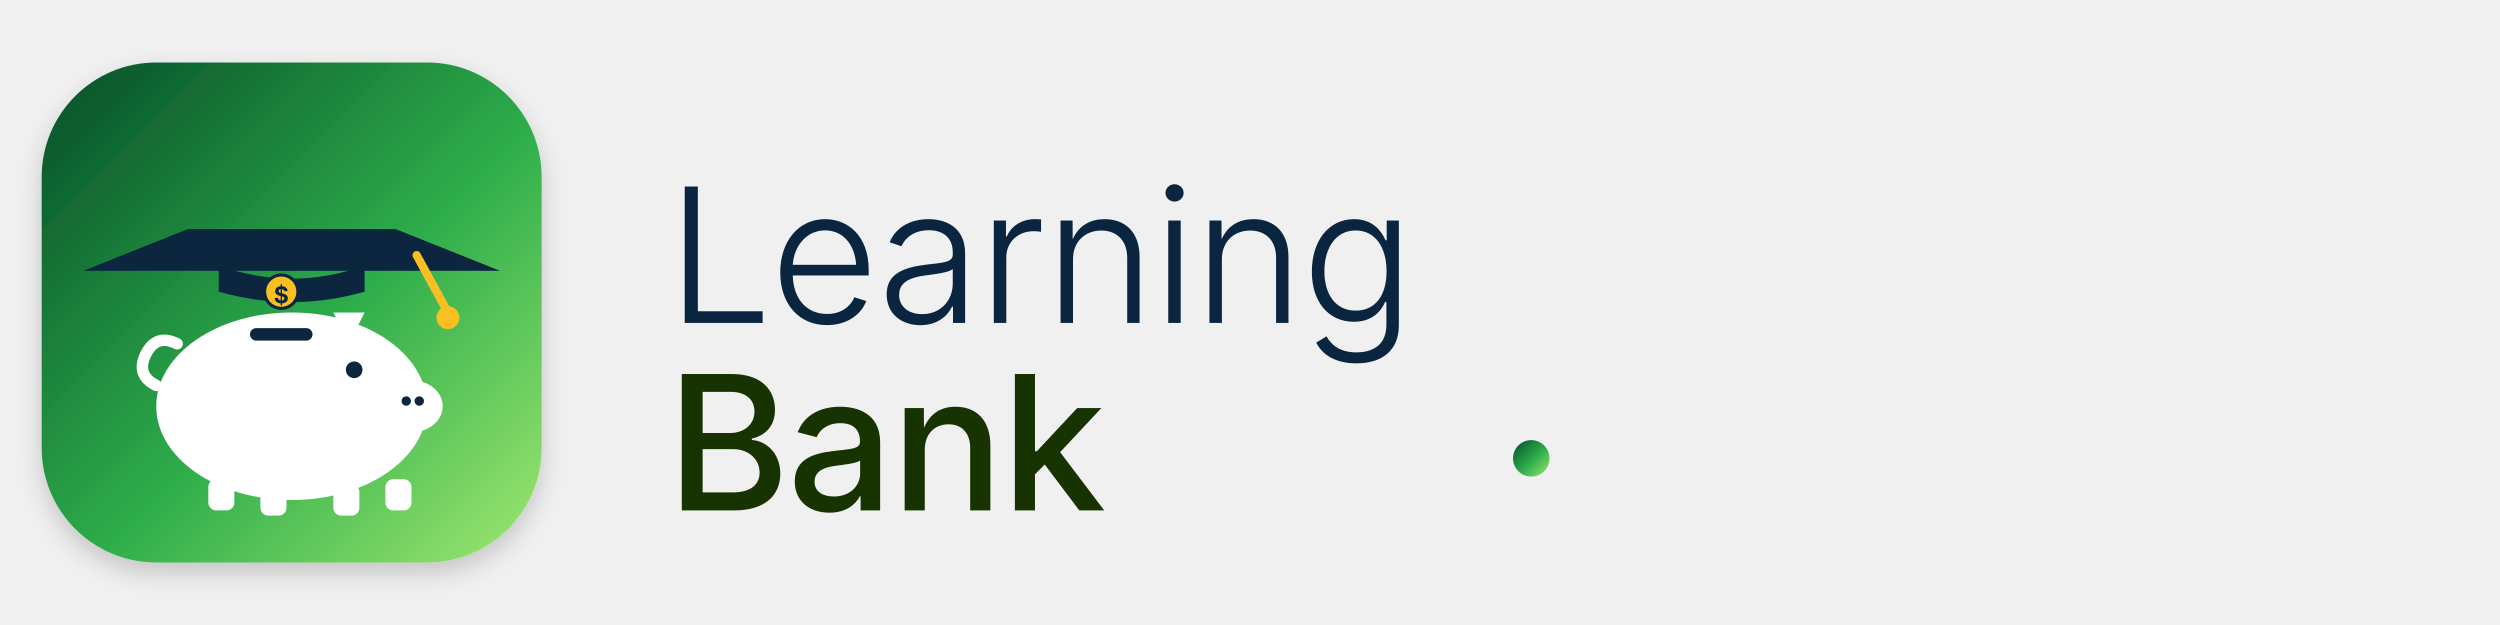
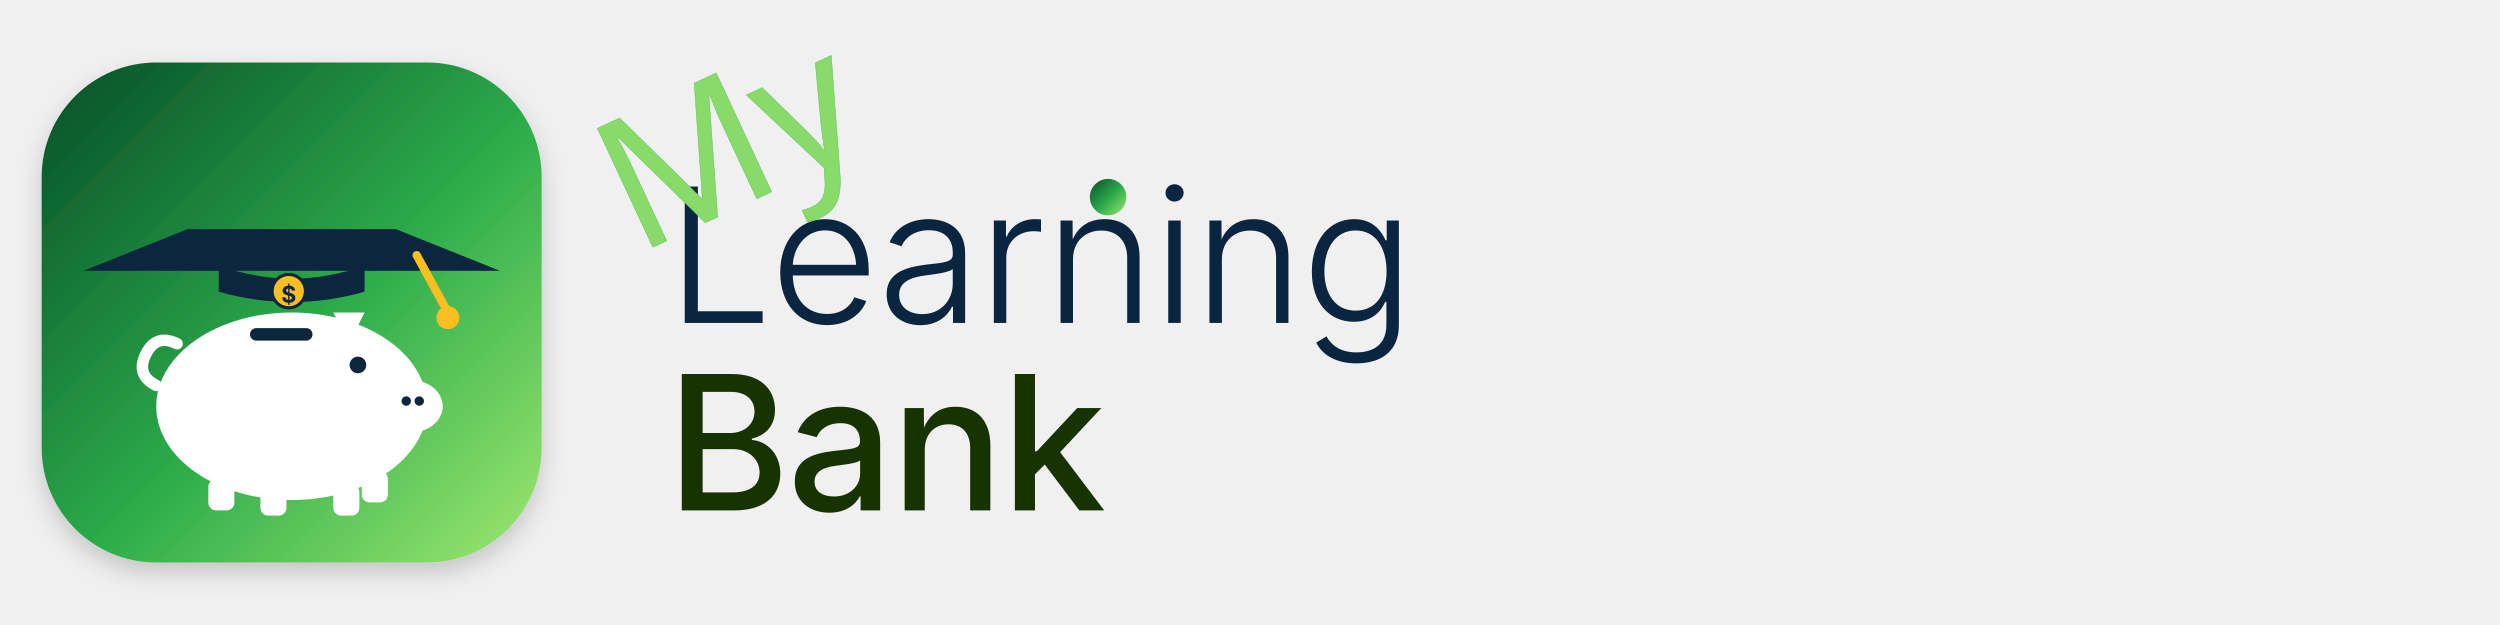
- <svg xmlns="http://www.w3.org/2000/svg" viewBox="0 0 480 120" role="img" aria-label="Learning Bank">
-   <defs>
+ <svg xmlns="http://www.w3.org/2000/svg" xmlns:xlink="http://www.w3.org/1999/xlink" viewBox="0 0 480 120" role="img" aria-label="Learning Bank" version="1.1" id="svg18">
+   <defs id="defs6">
    <linearGradient id="lbBrandGradient" x1="0%" y1="0%" x2="100%" y2="100%">
-       <stop offset="0%" stop-color="#054d28" />
-       <stop offset="55%" stop-color="#2ead4b" />
-       <stop offset="100%" stop-color="#9fe870" />
+       <stop offset="0%" stop-color="#054d28" id="stop1" />
+       <stop offset="55%" stop-color="#2ead4b" id="stop2" />
+       <stop offset="100%" stop-color="#9fe870" id="stop3" />
    </linearGradient>
    <linearGradient id="lbPigHighlight" x1="0%" y1="0%" x2="0%" y2="100%">
-       <stop offset="0%" stop-color="#FFFFFF" stop-opacity="0.35" />
-       <stop offset="100%" stop-color="#FFFFFF" stop-opacity="0" />
+       <stop offset="0%" stop-color="#FFFFFF" stop-opacity="0.35" id="stop4" />
+       <stop offset="100%" stop-color="#FFFFFF" stop-opacity="0" id="stop5" />
    </linearGradient>
-     <filter id="lbBadgeShadow" x="-20%" y="-20%" width="140%" height="140%">
-       <feGaussianBlur in="SourceAlpha" stdDeviation="2.2" />
-       <feOffset dx="0" dy="2" result="offsetblur" />
-       <feComponentTransfer>
-         <feFuncA type="linear" slope="0.18" />
+     <filter id="lbBadgeShadow" x="-0.055" y="-0.055" width="1.11" height="1.131">
+       <feGaussianBlur in="SourceAlpha" stdDeviation="2.2" id="feGaussianBlur5" />
+       <feOffset dx="0" dy="2" result="offsetblur" id="feOffset5" />
+       <feComponentTransfer id="feComponentTransfer5">
+         <feFuncA type="linear" slope="0.18" id="feFuncA5" />
      </feComponentTransfer>
-       <feMerge>
-         <feMergeNode />
-         <feMergeNode in="SourceGraphic" />
+       <feMerge id="feMerge6">
+         <feMergeNode id="feMergeNode5" />
+         <feMergeNode in="SourceGraphic" id="feMergeNode6" />
      </feMerge>
    </filter>
+     <linearGradient xlink:href="#lbBrandGradient" id="linearGradient19" x1="162.5" y1="84.5" x2="169.5" y2="91.5" gradientUnits="userSpaceOnUse" gradientTransform="translate(-81.24863,-50.14966)" />
  </defs>
-   <g filter="url(#lbBadgeShadow)">
-     <rect x="8" y="12" width="96" height="96" rx="22" ry="22" fill="url(#lbBrandGradient)" />
-     <g>
-       <polygon points="36,44 76,44 56,52 16,52" fill="#0A2540" />
-       <polygon points="36,44 76,44 96,52 56,52" fill="#0A2540" />
-       <path d="M 42 51 Q 56 56 70 51 L 70 56 Q 56 60 42 56 Z" fill="#0A2540" />
-       <line x1="80" y1="49" x2="86" y2="60" stroke="#FBBF24" stroke-width="1.6" stroke-linecap="round" />
-       <circle cx="86" cy="61" r="2.2" fill="#FBBF24" />
+   <g filter="url(#lbBadgeShadow)" id="g17">
+     <rect x="8" y="12" width="96" height="96" rx="22" ry="22" fill="url(#lbBrandGradient)" id="rect6" />
+     <g id="g7">
+       <polygon points="36,44 76,44 56,52 16,52" fill="#0A2540" id="polygon6" />
+       <polygon points="36,44 76,44 96,52 56,52" fill="#0A2540" id="polygon7" />
+       <path d="M 42 51 Q 56 56 70 51 L 70 56 Q 56 60 42 56 Z" fill="#0A2540" id="path7" />
+       <line x1="80" y1="49" x2="86" y2="60" stroke="#FBBF24" stroke-width="1.6" stroke-linecap="round" id="line7" />
+       <circle cx="86" cy="61" r="2.2" fill="#FBBF24" id="circle7" />
    </g>
-     <g>
-       <ellipse cx="56" cy="78" rx="26" ry="18" fill="#FFFFFF" />
-       <ellipse cx="56" cy="74" rx="22" ry="12" fill="url(#lbPigHighlight)" />
-       <ellipse cx="79" cy="78" rx="6" ry="5" fill="#FFFFFF" />
-       <circle cx="78" cy="77" r="0.9" fill="#0A2540" />
-       <circle cx="80.5" cy="77" r="0.9" fill="#0A2540" />
-       <circle cx="68" cy="71" r="1.6" fill="#0A2540" />
-       <path d="M 64 60 L 70 60 L 67 66 Z" fill="#FFFFFF" />
-       <rect x="48" y="63" width="12" height="2.4" rx="1.2" ry="1.2" fill="#0A2540" />
-       <rect x="40" y="92" width="5" height="6" rx="1.5" fill="#FFFFFF" />
-       <rect x="50" y="93" width="5" height="6" rx="1.5" fill="#FFFFFF" />
-       <rect x="64" y="93" width="5" height="6" rx="1.5" fill="#FFFFFF" />
-       <rect x="74" y="92" width="5" height="6" rx="1.5" fill="#FFFFFF" />
-       <path d="M 30 74 q -4 -2 -2 -6 q 2 -4 6 -2" fill="none" stroke="#FFFFFF" stroke-width="2.2" stroke-linecap="round" />
+     <g id="g15">
+       <ellipse cx="56" cy="78" rx="26" ry="18" fill="#FFFFFF" id="ellipse7" />
+       <ellipse cx="56" cy="74" rx="22" ry="12" fill="url(#lbPigHighlight)" id="ellipse8" />
+       <ellipse cx="79" cy="78" rx="6" ry="5" fill="#FFFFFF" id="ellipse9" />
+       <circle cx="78" cy="77" r="0.9" fill="#0A2540" id="circle9" />
+       <circle cx="80.5" cy="77" r="0.9" fill="#0A2540" id="circle10" />
+       <circle cx="68.721" cy="70.073" r="1.6" fill="#0a2540" id="circle11" />
+       <path d="M 64 60 L 70 60 L 67 66 Z" fill="#FFFFFF" id="path11" />
+       <rect x="48" y="63" width="12" height="2.4" rx="1.2" ry="1.2" fill="#0A2540" id="rect11" />
+       <rect x="40" y="92" width="5" height="6" rx="1.5" fill="#FFFFFF" id="rect12" />
+       <rect x="50" y="93" width="5" height="6" rx="1.5" fill="#FFFFFF" id="rect13" />
+       <rect x="64" y="93" width="5" height="6" rx="1.5" fill="#FFFFFF" id="rect14" />
+       <rect x="69.469" y="90.455" width="5" height="6" rx="1.5" fill="#ffffff" id="rect15" />
+       <path d="M 30 74 q -4 -2 -2 -6 q 2 -4 6 -2" fill="none" stroke="#FFFFFF" stroke-width="2.2" stroke-linecap="round" id="path15" />
    </g>
-     <g>
-       <circle cx="54" cy="56" r="3.2" fill="#FBBF24" stroke="#0A2540" stroke-width="0.6" />
-       <text x="54" y="58.2" text-anchor="middle" font-family="Inter, system-ui, sans-serif" font-size="4.4" font-weight="700" fill="#0A2540">$</text>
+     <g id="g16" transform="translate(1.441674,-0.1029767)">
+       <circle cx="54" cy="56" r="3.2" fill="#fbbf24" stroke="#0a2540" stroke-width="0.6" id="circle15" />
+       <text x="54" y="58.2" text-anchor="middle" font-family="Inter, system-ui, sans-serif" font-size="4.4px" font-weight="700" fill="#0a2540" id="text15">$</text>
    </g>
  </g>
-   <g transform="translate(128, 0)">
-     <text x="0" y="62" font-family="Inter, 'Inter Variable', system-ui, -apple-system, sans-serif" font-size="36" font-weight="300" letter-spacing="-0.5" fill="#0A2540">Learning</text>
-     <text x="0" y="98" font-family="Inter, 'Inter Variable', system-ui, -apple-system, sans-serif" font-size="36" font-weight="500" letter-spacing="-0.5" fill="#163300">Bank</text>
-     <circle cx="166" cy="88" r="3.5" fill="url(#lbBrandGradient)" />
+   <g transform="translate(128, 0)" id="g18">
+     <text x="0" y="62" font-family="Inter, 'Inter Variable', system-ui, -apple-system, sans-serif" font-size="36" font-weight="300" letter-spacing="-0.5" fill="#0A2540" id="text17">Learning</text>
+     <text x="0" y="98" font-family="Inter, 'Inter Variable', system-ui, -apple-system, sans-serif" font-size="36" font-weight="500" letter-spacing="-0.5" fill="#163300" id="text18">Bank</text>
+     <circle cx="84.751" cy="37.85" r="3.5" fill="url(#lbBrandGradient)" id="circle18" style="fill:url(#linearGradient19)" />
  </g>
+   <text xml:space="preserve" style="font-size:35.287px;font-family:'Viner Hand ITC';-inkscape-font-specification:'Viner Hand ITC';writing-mode:lr-tb;direction:ltr;fill:#88db68;stroke-width:0.1;fill-opacity:1;stroke-dasharray:none;stroke:#59c459;stroke-opacity:1" x="90.083" y="96.028" id="text19" transform="matrix(0.9066627,-0.4227838,0.4224528,0.905953,0,0)">
+     <tspan id="tspan18" x="90.083" y="96.028" style="font-style:normal;font-variant:normal;font-weight:normal;font-stretch:normal;font-family:Handwriting;-inkscape-font-specification:Handwriting;stroke-width:0.1;fill:#88db68;fill-opacity:1;stroke-dasharray:none;stroke:#59c459;stroke-opacity:1">My</tspan>
+   </text>
</svg>
